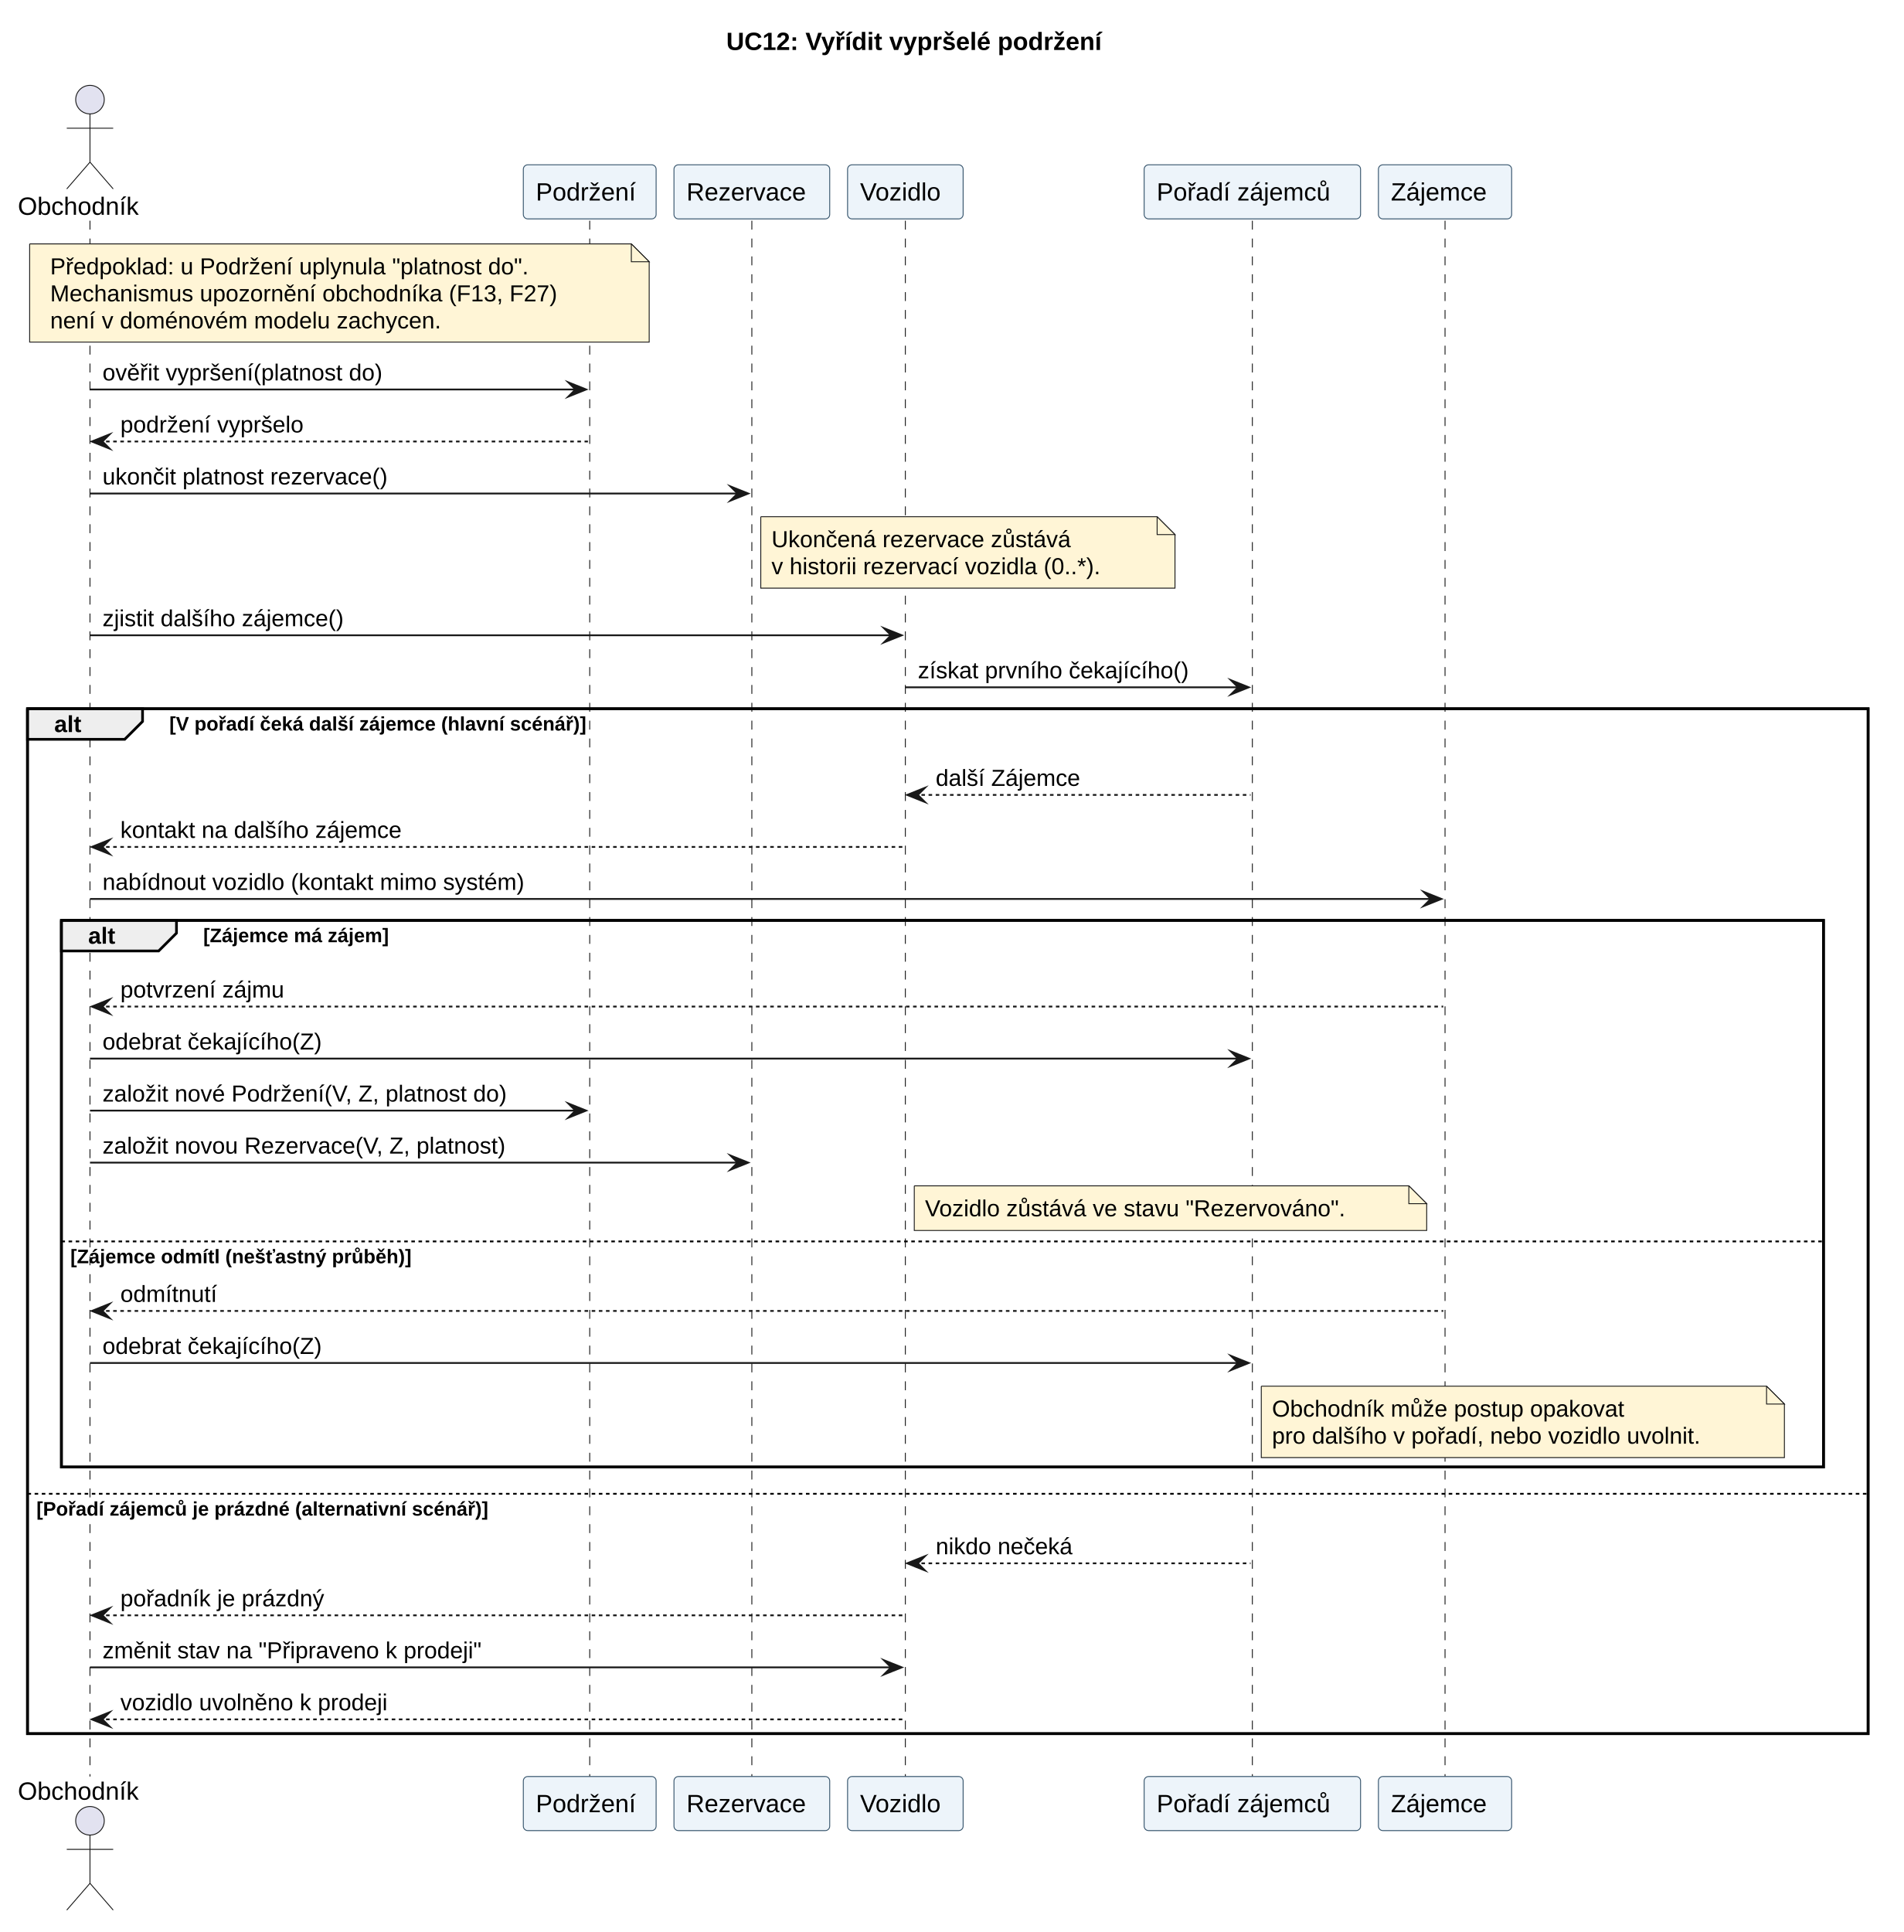
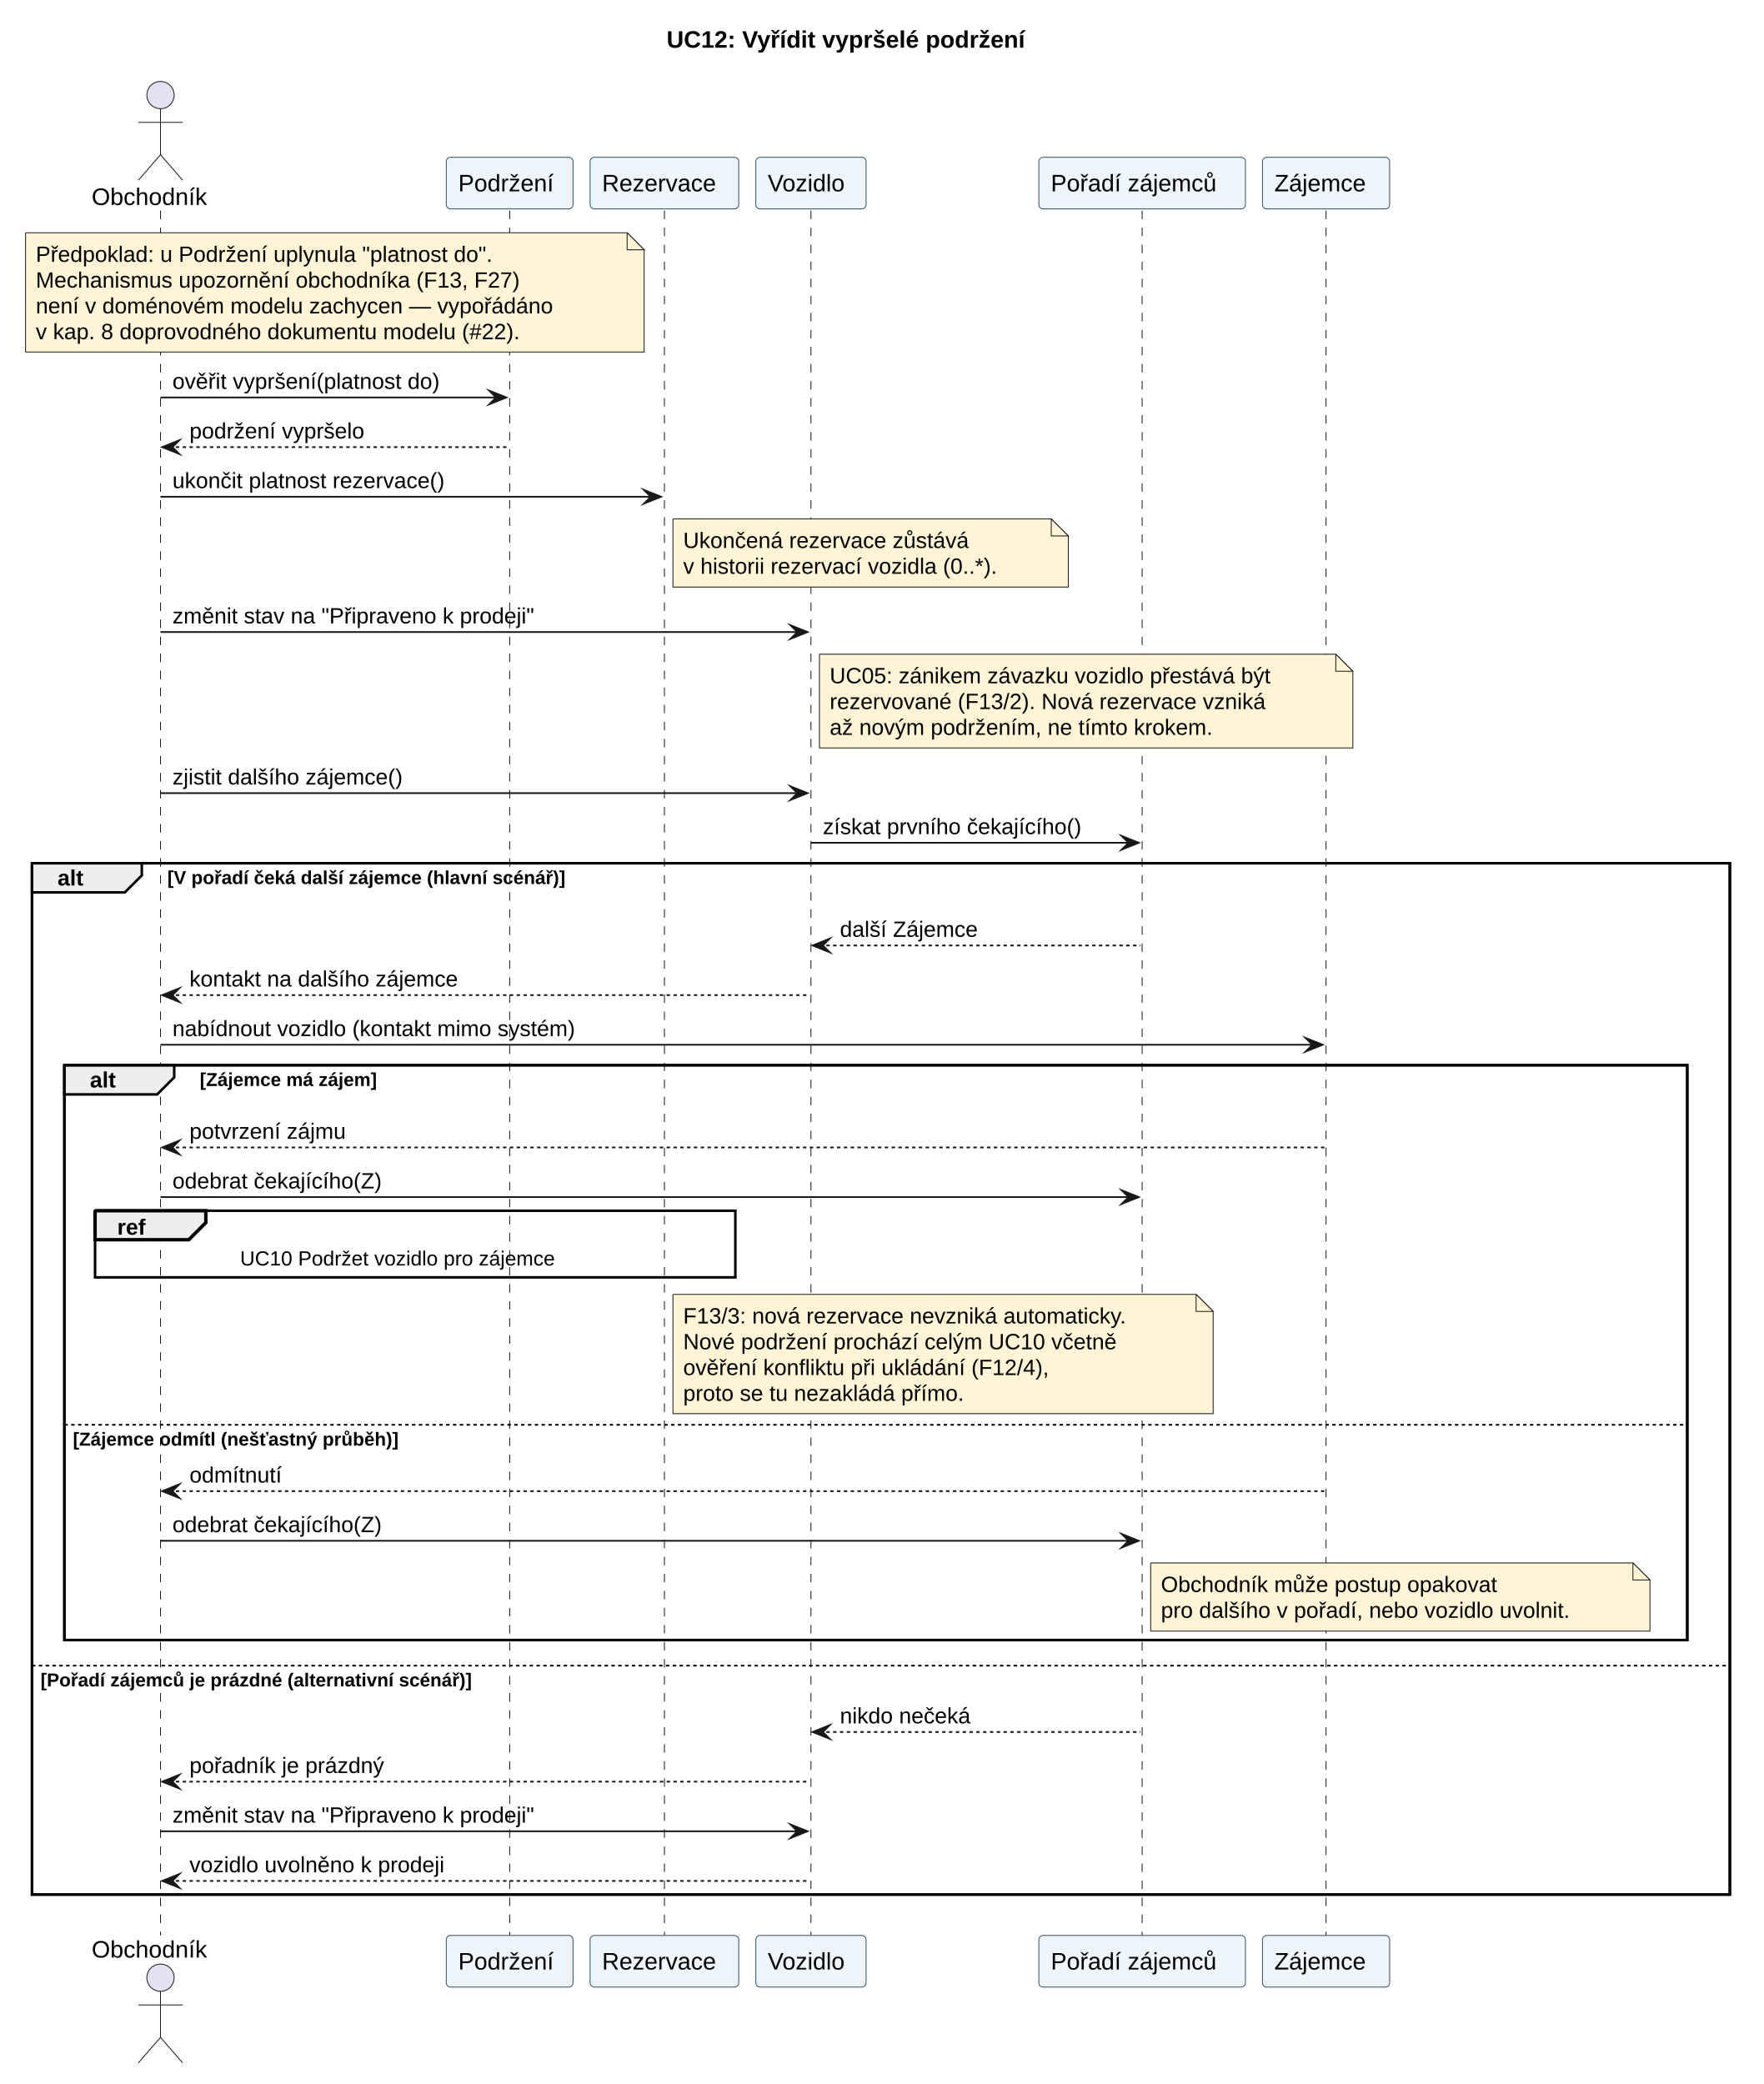
- <svg xmlns="http://www.w3.org/2000/svg" version="1.1" data-diagram-type="SEQUENCE" style="width:1066px;height:1082px;background:#FFFFFF;" width="1066px" height="1082px" viewBox="0 0 1066 1082" zoomAndPan="magnify" preserveAspectRatio="none" contentStyleType="text/css">
+ <svg xmlns="http://www.w3.org/2000/svg" version="1.1" data-diagram-type="SEQUENCE" style="width:1035px;height:1223px;background:#FFFFFF;" width="1035px" height="1223px" viewBox="0 0 1035 1223" zoomAndPan="magnify" preserveAspectRatio="none" contentStyleType="text/css">
  <defs />
  <g font-family="sans-serif" lengthAdjust="spacing">
    <g class="title" data-source-line="4">
-       <text x="406.761" y="27.995" fill="#000" font-size="14" textLength="250.797" font-weight="700" font-family="Arial">UC12: Vyřídit vypršelé podržení</text>
+       <text x="391.158" y="27.995" fill="#000" font-size="14" textLength="250.797" font-weight="700" font-family="Arial">UC12: Vyřídit vypršelé podržení</text>
    </g>
-     <rect x="15.399" y="396.922" width="1030.919" height="574" fill="none" style="stroke:#000;stroke-width:1.5;" />
-     <rect x="34.399" y="515.453" width="986.919" height="306.133" fill="none" style="stroke:#000;stroke-width:1.5;" />
+     <rect x="18.786" y="506.586" width="996.328" height="605.234" fill="none" style="stroke:#000;stroke-width:1.5;" />
+     <rect x="37.786" y="625.117" width="952.328" height="337.367" fill="none" style="stroke:#000;stroke-width:1.5;" />
    <g>
-       <rect x="46.899" y="123.594" width="8" height="871.328" fill="#000" fill-opacity="0" />
-       <line x1="50.399" y1="123.594" x2="50.399" y2="994.922" style="stroke:#181818;stroke-width:0.5;stroke-dasharray:5,5;" />
+       <rect x="90.685" y="123.594" width="8" height="1012.227" fill="#000" fill-opacity="0" />
+       <line x1="94.185" y1="123.594" x2="94.185" y2="1135.82" style="stroke:#181818;stroke-width:0.5;stroke-dasharray:5,5;" />
    </g>
    <g>
-       <rect x="326.799" y="123.594" width="8" height="871.328" fill="#000" fill-opacity="0" />
-       <line x1="330.299" y1="123.594" x2="330.299" y2="994.922" style="stroke:#181818;stroke-width:0.5;stroke-dasharray:5,5;" />
+       <rect x="295.593" y="123.594" width="8" height="1012.227" fill="#000" fill-opacity="0" />
+       <line x1="299.093" y1="123.594" x2="299.093" y2="1135.82" style="stroke:#181818;stroke-width:0.5;stroke-dasharray:5,5;" />
    </g>
    <g>
-       <rect x="417.603" y="123.594" width="8" height="871.328" fill="#000" fill-opacity="0" />
-       <line x1="421.103" y1="123.594" x2="421.103" y2="994.922" style="stroke:#181818;stroke-width:0.5;stroke-dasharray:5,5;" />
+       <rect x="386.397" y="123.594" width="8" height="1012.227" fill="#000" fill-opacity="0" />
+       <line x1="389.897" y1="123.594" x2="389.897" y2="1135.82" style="stroke:#181818;stroke-width:0.5;stroke-dasharray:5,5;" />
    </g>
    <g>
-       <rect x="503.581" y="123.594" width="8" height="871.328" fill="#000" fill-opacity="0" />
-       <line x1="507.081" y1="123.594" x2="507.081" y2="994.922" style="stroke:#181818;stroke-width:0.5;stroke-dasharray:5,5;" />
+       <rect x="472.375" y="123.594" width="8" height="1012.227" fill="#000" fill-opacity="0" />
+       <line x1="475.875" y1="123.594" x2="475.875" y2="1135.82" style="stroke:#181818;stroke-width:0.5;stroke-dasharray:5,5;" />
    </g>
    <g>
-       <rect x="697.939" y="123.594" width="8" height="871.328" fill="#000" fill-opacity="0" />
-       <line x1="701.439" y1="123.594" x2="701.439" y2="994.922" style="stroke:#181818;stroke-width:0.5;stroke-dasharray:5,5;" />
+       <rect x="666.734" y="123.594" width="8" height="1012.227" fill="#000" fill-opacity="0" />
+       <line x1="670.234" y1="123.594" x2="670.234" y2="1135.82" style="stroke:#181818;stroke-width:0.5;stroke-dasharray:5,5;" />
    </g>
    <g>
-       <rect x="805.854" y="123.594" width="8" height="871.328" fill="#000" fill-opacity="0" />
-       <line x1="809.354" y1="123.594" x2="809.354" y2="994.922" style="stroke:#181818;stroke-width:0.5;stroke-dasharray:5,5;" />
+       <rect x="774.648" y="123.594" width="8" height="1012.227" fill="#000" fill-opacity="0" />
+       <line x1="778.148" y1="123.594" x2="778.148" y2="1135.82" style="stroke:#181818;stroke-width:0.5;stroke-dasharray:5,5;" />
    </g>
-     <text x="10" y="120.292" fill="#000" font-size="14" textLength="74.799" font-family="Arial">Obchodník</text>
-     <ellipse cx="50.399" cy="55.797" rx="8" ry="8" fill="#E2E2F0" style="stroke:#181818;stroke-width:0.5;" />
-     <path d="M50.399,63.797 L50.399,90.797 M37.399,71.797 L63.399,71.797 M50.399,90.797 L37.399,105.797 M50.399,90.797 L63.399,105.797" style="stroke:#181818;stroke-width:0.5;" fill="none" />
-     <rect x="293.111" y="92.297" width="74.375" height="30.297" fill="#EDF4FA" style="stroke:#35536B;stroke-width:0.5;" rx="2.5" ry="2.5" />
-     <text x="300.111" y="112.292" fill="#000" font-size="14" textLength="60.375" font-family="Arial">Podržení</text>
-     <rect x="377.486" y="92.297" width="87.233" height="30.297" fill="#EDF4FA" style="stroke:#35536B;stroke-width:0.5;" rx="2.5" ry="2.5" />
-     <text x="384.486" y="112.292" fill="#000" font-size="14" textLength="73.233" font-family="Arial">Rezervace</text>
-     <rect x="474.72" y="92.297" width="64.723" height="30.297" fill="#EDF4FA" style="stroke:#35536B;stroke-width:0.5;" rx="2.5" ry="2.5" />
-     <text x="481.72" y="112.292" fill="#000" font-size="14" textLength="50.723" font-family="Arial">Vozidlo</text>
-     <rect x="640.835" y="92.297" width="121.208" height="30.297" fill="#EDF4FA" style="stroke:#35536B;stroke-width:0.5;" rx="2.5" ry="2.5" />
-     <text x="647.835" y="112.292" fill="#000" font-size="14" textLength="107.208" font-family="Arial">Pořadí zájemců</text>
-     <rect x="772.043" y="92.297" width="74.621" height="30.297" fill="#EDF4FA" style="stroke:#35536B;stroke-width:0.5;" rx="2.5" ry="2.5" />
-     <text x="779.043" y="112.292" fill="#000" font-size="14" textLength="60.621" font-family="Arial">Zájemce</text>
-     <text x="10" y="1007.917" fill="#000" font-size="14" textLength="74.799" font-family="Arial">Obchodník</text>
-     <ellipse cx="50.399" cy="1019.719" rx="8" ry="8" fill="#E2E2F0" style="stroke:#181818;stroke-width:0.5;" />
-     <path d="M50.399,1027.719 L50.399,1054.719 M37.399,1035.719 L63.399,1035.719 M50.399,1054.719 L37.399,1069.719 M50.399,1054.719 L63.399,1069.719" style="stroke:#181818;stroke-width:0.5;" fill="none" />
-     <rect x="293.111" y="994.922" width="74.375" height="30.297" fill="#EDF4FA" style="stroke:#35536B;stroke-width:0.5;" rx="2.5" ry="2.5" />
-     <text x="300.111" y="1014.917" fill="#000" font-size="14" textLength="60.375" font-family="Arial">Podržení</text>
-     <rect x="377.486" y="994.922" width="87.233" height="30.297" fill="#EDF4FA" style="stroke:#35536B;stroke-width:0.5;" rx="2.5" ry="2.5" />
-     <text x="384.486" y="1014.917" fill="#000" font-size="14" textLength="73.233" font-family="Arial">Rezervace</text>
-     <rect x="474.72" y="994.922" width="64.723" height="30.297" fill="#EDF4FA" style="stroke:#35536B;stroke-width:0.5;" rx="2.5" ry="2.5" />
-     <text x="481.72" y="1014.917" fill="#000" font-size="14" textLength="50.723" font-family="Arial">Vozidlo</text>
-     <rect x="640.835" y="994.922" width="121.208" height="30.297" fill="#EDF4FA" style="stroke:#35536B;stroke-width:0.5;" rx="2.5" ry="2.5" />
-     <text x="647.835" y="1014.917" fill="#000" font-size="14" textLength="107.208" font-family="Arial">Pořadí zájemců</text>
-     <rect x="772.043" y="994.922" width="74.621" height="30.297" fill="#EDF4FA" style="stroke:#35536B;stroke-width:0.5;" rx="2.5" ry="2.5" />
-     <text x="779.043" y="1014.917" fill="#000" font-size="14" textLength="60.621" font-family="Arial">Zájemce</text>
-     <path d="M16.606,136.594 L16.606,191.594 L363.606,191.594 L363.606,146.594 L353.606,136.594 L16.606,136.594" style="stroke:#181818;stroke-width:0.5;" fill="#FFF5D6" />
-     <path d="M353.606,136.594 L353.606,146.594 L363.606,146.594 L353.606,136.594" style="stroke:#181818;stroke-width:0.5;" fill="#FFF5D6" />
-     <text x="28.094" y="153.661" fill="#000" font-size="13" textLength="303.481" font-family="Arial">Předpoklad: u Podržení uplynula "platnost do".</text>
-     <text x="28.094" y="168.793" fill="#000" font-size="13" textLength="315.51" font-family="Arial">Mechanismus upozornění obchodníka (F13, F27)</text>
-     <text x="28.094" y="183.926" fill="#000" font-size="13" textLength="247.832" font-family="Arial">není v doménovém modelu zachycen.</text>
-     <polygon points="318.299,214.125,328.299,218.125,318.299,222.125,322.299,218.125" fill="#181818" style="stroke:#181818;stroke-width:1;stroke-linejoin:miter;stroke-miterlimit:10;" />
-     <line x1="50.399" y1="218.125" x2="324.299" y2="218.125" style="stroke:#181818;stroke-width:1;" />
-     <text x="57.399" y="213.059" fill="#000" font-size="13" textLength="180.908" font-family="Arial">ověřit vypršení(platnost do)</text>
-     <polygon points="61.399,243.258,51.399,247.258,61.399,251.258,57.399,247.258" fill="#181818" style="stroke:#181818;stroke-width:1;stroke-linejoin:miter;stroke-miterlimit:10;" />
-     <line x1="55.399" y1="247.258" x2="329.299" y2="247.258" style="stroke:#181818;stroke-width:1;stroke-dasharray:2,2;" />
-     <text x="67.399" y="242.192" fill="#000" font-size="13" textLength="115.927" font-family="Arial">podržení vypršelo</text>
-     <polygon points="409.103,272.391,419.103,276.391,409.103,280.391,413.103,276.391" fill="#181818" style="stroke:#181818;stroke-width:1;stroke-linejoin:miter;stroke-miterlimit:10;" />
-     <line x1="50.399" y1="276.391" x2="415.103" y2="276.391" style="stroke:#181818;stroke-width:1;" />
-     <text x="57.399" y="271.325" fill="#000" font-size="13" textLength="183.53" font-family="Arial">ukončit platnost rezervace()</text>
-     <path d="M426.103,289.391 L426.103,329.391 L658.103,329.391 L658.103,299.391 L648.103,289.391 L426.103,289.391" style="stroke:#181818;stroke-width:0.5;" fill="#FFF5D6" />
-     <path d="M648.103,289.391 L648.103,299.391 L658.103,299.391 L648.103,289.391" style="stroke:#181818;stroke-width:0.5;" fill="#FFF5D6" />
-     <text x="432.103" y="306.458" fill="#000" font-size="13" textLength="187.726" font-family="Arial">Ukončená rezervace zůstává</text>
-     <text x="432.103" y="321.59" fill="#000" font-size="13" textLength="211.618" font-family="Arial">v historii rezervací vozidla (0..*).</text>
-     <polygon points="495.081,351.789,505.081,355.789,495.081,359.789,499.081,355.789" fill="#181818" style="stroke:#181818;stroke-width:1;stroke-linejoin:miter;stroke-miterlimit:10;" />
-     <line x1="50.399" y1="355.789" x2="501.081" y2="355.789" style="stroke:#181818;stroke-width:1;" />
-     <text x="57.399" y="350.723" fill="#000" font-size="13" textLength="153.651" font-family="Arial">zjistit dalšího zájemce()</text>
-     <polygon points="689.439,380.922,699.439,384.922,689.439,388.922,693.439,384.922" fill="#181818" style="stroke:#181818;stroke-width:1;stroke-linejoin:miter;stroke-miterlimit:10;" />
-     <line x1="507.081" y1="384.922" x2="695.439" y2="384.922" style="stroke:#181818;stroke-width:1;" />
-     <text x="514.081" y="379.856" fill="#000" font-size="13" textLength="170.358" font-family="Arial">získat prvního čekajícího()</text>
-     <path d="M15.399,396.922 L79.842,396.922 L79.842,404.055 L69.842,414.055 L15.399,414.055 L15.399,396.922" style="stroke:#000;stroke-width:1.5;" fill="#EEE" />
-     <rect x="15.399" y="396.922" width="1030.919" height="574" fill="none" style="stroke:#000;stroke-width:1.5;" />
-     <text x="30.399" y="409.989" fill="#000" font-size="13" textLength="19.443" font-weight="700" font-family="Arial">alt</text>
-     <text x="94.842" y="409.132" fill="#000" font-size="11" textLength="279.13" font-weight="700" font-family="Arial">[V pořadí čeká další zájemce (hlavní scénář)]</text>
-     <polygon points="518.081,441.188,508.081,445.188,518.081,449.188,514.081,445.188" fill="#181818" style="stroke:#181818;stroke-width:1;stroke-linejoin:miter;stroke-miterlimit:10;" />
-     <line x1="512.081" y1="445.188" x2="700.439" y2="445.188" style="stroke:#181818;stroke-width:1;stroke-dasharray:2,2;" />
-     <text x="524.081" y="440.122" fill="#000" font-size="13" textLength="90.638" font-family="Arial">další Zájemce</text>
-     <polygon points="61.399,470.32,51.399,474.32,61.399,478.32,57.399,474.32" fill="#181818" style="stroke:#181818;stroke-width:1;stroke-linejoin:miter;stroke-miterlimit:10;" />
-     <line x1="55.399" y1="474.32" x2="506.081" y2="474.32" style="stroke:#181818;stroke-width:1;stroke-dasharray:2,2;" />
-     <text x="67.399" y="469.254" fill="#000" font-size="13" textLength="178.629" font-family="Arial">kontakt na dalšího zájemce</text>
-     <polygon points="797.354,499.453,807.354,503.453,797.354,507.453,801.354,503.453" fill="#181818" style="stroke:#181818;stroke-width:1;stroke-linejoin:miter;stroke-miterlimit:10;" />
-     <line x1="50.399" y1="503.453" x2="803.354" y2="503.453" style="stroke:#181818;stroke-width:1;" />
-     <text x="57.399" y="498.387" fill="#000" font-size="13" textLength="271.724" font-family="Arial">nabídnout vozidlo (kontakt mimo systém)</text>
-     <path d="M34.399,515.453 L98.842,515.453 L98.842,522.586 L88.842,532.586 L34.399,532.586 L34.399,515.453" style="stroke:#000;stroke-width:1.5;" fill="#EEE" />
-     <rect x="34.399" y="515.453" width="986.919" height="306.133" fill="none" style="stroke:#000;stroke-width:1.5;" />
-     <text x="49.399" y="528.52" fill="#000" font-size="13" textLength="19.443" font-weight="700" font-family="Arial">alt</text>
-     <text x="113.842" y="527.664" fill="#000" font-size="11" textLength="125.189" font-weight="700" font-family="Arial">[Zájemce má zájem]</text>
-     <polygon points="61.399,559.719,51.399,563.719,61.399,567.719,57.399,563.719" fill="#181818" style="stroke:#181818;stroke-width:1;stroke-linejoin:miter;stroke-miterlimit:10;" />
-     <line x1="55.399" y1="563.719" x2="808.354" y2="563.719" style="stroke:#181818;stroke-width:1;stroke-dasharray:2,2;" />
-     <text x="67.399" y="558.653" fill="#000" font-size="13" textLength="104.451" font-family="Arial">potvrzení zájmu</text>
-     <polygon points="689.439,588.852,699.439,592.852,689.439,596.852,693.439,592.852" fill="#181818" style="stroke:#181818;stroke-width:1;stroke-linejoin:miter;stroke-miterlimit:10;" />
-     <line x1="50.399" y1="592.852" x2="695.439" y2="592.852" style="stroke:#181818;stroke-width:1;" />
-     <text x="57.399" y="587.786" fill="#000" font-size="13" textLength="138.861" font-family="Arial">odebrat čekajícího(Z)</text>
-     <polygon points="318.299,617.984,328.299,621.984,318.299,625.984,322.299,621.984" fill="#181818" style="stroke:#181818;stroke-width:1;stroke-linejoin:miter;stroke-miterlimit:10;" />
-     <line x1="50.399" y1="621.984" x2="324.299" y2="621.984" style="stroke:#181818;stroke-width:1;" />
-     <text x="57.399" y="616.918" fill="#000" font-size="13" textLength="255.899" font-family="Arial">založit nové Podržení(V, Z, platnost do)</text>
-     <polygon points="409.103,647.117,419.103,651.117,409.103,655.117,413.103,651.117" fill="#181818" style="stroke:#181818;stroke-width:1;stroke-linejoin:miter;stroke-miterlimit:10;" />
-     <line x1="50.399" y1="651.117" x2="415.103" y2="651.117" style="stroke:#181818;stroke-width:1;" />
-     <text x="57.399" y="646.051" fill="#000" font-size="13" textLength="255.696" font-family="Arial">založit novou Rezervace(V, Z, platnost)</text>
-     <path d="M512.081,664.117 L512.081,689.117 L799.081,689.117 L799.081,674.117 L789.081,664.117 L512.081,664.117" style="stroke:#181818;stroke-width:0.5;" fill="#FFF5D6" />
-     <path d="M789.081,664.117 L789.081,674.117 L799.081,674.117 L789.081,664.117" style="stroke:#181818;stroke-width:0.5;" fill="#FFF5D6" />
-     <text x="518.081" y="681.184" fill="#000" font-size="13" textLength="266.437" font-family="Arial">Vozidlo zůstává ve stavu "Rezervováno".</text>
-     <line x1="34.399" y1="695.25" x2="1021.319" y2="695.25" style="stroke:#000;stroke-width:1;stroke-dasharray:2,2;" />
-     <text x="39.399" y="707.46" fill="#000" font-size="11" textLength="228.986" font-weight="700" font-family="Arial">[Zájemce odmítl (nešťastný průběh)]</text>
-     <polygon points="61.399,730.188,51.399,734.188,61.399,738.188,57.399,734.188" fill="#181818" style="stroke:#181818;stroke-width:1;stroke-linejoin:miter;stroke-miterlimit:10;" />
-     <line x1="55.399" y1="734.188" x2="808.354" y2="734.188" style="stroke:#181818;stroke-width:1;stroke-dasharray:2,2;" />
-     <text x="67.399" y="729.122" fill="#000" font-size="13" textLength="62.766" font-family="Arial">odmítnutí</text>
-     <polygon points="689.439,759.32,699.439,763.32,689.439,767.32,693.439,763.32" fill="#181818" style="stroke:#181818;stroke-width:1;stroke-linejoin:miter;stroke-miterlimit:10;" />
-     <line x1="50.399" y1="763.32" x2="695.439" y2="763.32" style="stroke:#181818;stroke-width:1;" />
-     <text x="57.399" y="758.254" fill="#000" font-size="13" textLength="138.861" font-family="Arial">odebrat čekajícího(Z)</text>
-     <path d="M706.439,776.32 L706.439,816.32 L999.439,816.32 L999.439,786.32 L989.439,776.32 L706.439,776.32" style="stroke:#181818;stroke-width:0.5;" fill="#FFF5D6" />
-     <path d="M989.439,776.32 L989.439,786.32 L999.439,786.32 L989.439,776.32" style="stroke:#181818;stroke-width:0.5;" fill="#FFF5D6" />
-     <text x="712.439" y="793.387" fill="#000" font-size="13" textLength="222.555" font-family="Arial">Obchodník může postup opakovat</text>
-     <text x="712.439" y="808.52" fill="#000" font-size="13" textLength="272.879" font-family="Arial">pro dalšího v pořadí, nebo vozidlo uvolnit.</text>
-     <line x1="15.399" y1="836.586" x2="1046.319" y2="836.586" style="stroke:#000;stroke-width:1;stroke-dasharray:2,2;" />
-     <text x="20.399" y="848.796" fill="#000" font-size="11" textLength="305.357" font-weight="700" font-family="Arial">[Pořadí zájemců je prázdné (alternativní scénář)]</text>
-     <polygon points="518.081,871.523,508.081,875.523,518.081,879.523,514.081,875.523" fill="#181818" style="stroke:#181818;stroke-width:1;stroke-linejoin:miter;stroke-miterlimit:10;" />
-     <line x1="512.081" y1="875.523" x2="700.439" y2="875.523" style="stroke:#181818;stroke-width:1;stroke-dasharray:2,2;" />
-     <text x="524.081" y="870.458" fill="#000" font-size="13" textLength="86.595" font-family="Arial">nikdo nečeká</text>
-     <polygon points="61.399,900.656,51.399,904.656,61.399,908.656,57.399,904.656" fill="#181818" style="stroke:#181818;stroke-width:1;stroke-linejoin:miter;stroke-miterlimit:10;" />
-     <line x1="55.399" y1="904.656" x2="506.081" y2="904.656" style="stroke:#181818;stroke-width:1;stroke-dasharray:2,2;" />
-     <text x="67.399" y="899.59" fill="#000" font-size="13" textLength="129.594" font-family="Arial">pořadník je prázdný</text>
-     <polygon points="495.081,929.789,505.081,933.789,495.081,937.789,499.081,933.789" fill="#181818" style="stroke:#181818;stroke-width:1;stroke-linejoin:miter;stroke-miterlimit:10;" />
-     <line x1="50.399" y1="933.789" x2="501.081" y2="933.789" style="stroke:#181818;stroke-width:1;" />
-     <text x="57.399" y="928.723" fill="#000" font-size="13" textLength="243.585" font-family="Arial">změnit stav na "Připraveno k prodeji"</text>
-     <polygon points="61.399,958.922,51.399,962.922,61.399,966.922,57.399,962.922" fill="#181818" style="stroke:#181818;stroke-width:1;stroke-linejoin:miter;stroke-miterlimit:10;" />
-     <line x1="55.399" y1="962.922" x2="506.081" y2="962.922" style="stroke:#181818;stroke-width:1;stroke-dasharray:2,2;" />
-     <text x="67.399" y="957.856" fill="#000" font-size="13" textLength="170.777" font-family="Arial">vozidlo uvolněno k prodeji</text>
+     <text x="53.786" y="120.292" fill="#000" font-size="14" textLength="74.799" font-family="Arial">Obchodník</text>
+     <ellipse cx="94.185" cy="55.797" rx="8" ry="8" fill="#E2E2F0" style="stroke:#181818;stroke-width:0.5;" />
+     <path d="M94.185,63.797 L94.185,90.797 M81.185,71.797 L107.185,71.797 M94.185,90.797 L81.185,105.797 M94.185,90.797 L107.185,105.797" style="stroke:#181818;stroke-width:0.5;" fill="none" />
+     <rect x="261.906" y="92.297" width="74.375" height="30.297" fill="#EDF4FA" style="stroke:#35536B;stroke-width:0.5;" rx="2.5" ry="2.5" />
+     <text x="268.906" y="112.292" fill="#000" font-size="14" textLength="60.375" font-family="Arial">Podržení</text>
+     <rect x="346.281" y="92.297" width="87.233" height="30.297" fill="#EDF4FA" style="stroke:#35536B;stroke-width:0.5;" rx="2.5" ry="2.5" />
+     <text x="353.281" y="112.292" fill="#000" font-size="14" textLength="73.233" font-family="Arial">Rezervace</text>
+     <rect x="443.514" y="92.297" width="64.723" height="30.297" fill="#EDF4FA" style="stroke:#35536B;stroke-width:0.5;" rx="2.5" ry="2.5" />
+     <text x="450.514" y="112.292" fill="#000" font-size="14" textLength="50.723" font-family="Arial">Vozidlo</text>
+     <rect x="609.63" y="92.297" width="121.208" height="30.297" fill="#EDF4FA" style="stroke:#35536B;stroke-width:0.5;" rx="2.5" ry="2.5" />
+     <text x="616.63" y="112.292" fill="#000" font-size="14" textLength="107.208" font-family="Arial">Pořadí zájemců</text>
+     <rect x="740.838" y="92.297" width="74.621" height="30.297" fill="#EDF4FA" style="stroke:#35536B;stroke-width:0.5;" rx="2.5" ry="2.5" />
+     <text x="747.838" y="112.292" fill="#000" font-size="14" textLength="60.621" font-family="Arial">Zájemce</text>
+     <text x="53.786" y="1148.815" fill="#000" font-size="14" textLength="74.799" font-family="Arial">Obchodník</text>
+     <ellipse cx="94.185" cy="1160.617" rx="8" ry="8" fill="#E2E2F0" style="stroke:#181818;stroke-width:0.5;" />
+     <path d="M94.185,1168.617 L94.185,1195.617 M81.185,1176.617 L107.185,1176.617 M94.185,1195.617 L81.185,1210.617 M94.185,1195.617 L107.185,1210.617" style="stroke:#181818;stroke-width:0.5;" fill="none" />
+     <rect x="261.906" y="1135.82" width="74.375" height="30.297" fill="#EDF4FA" style="stroke:#35536B;stroke-width:0.5;" rx="2.5" ry="2.5" />
+     <text x="268.906" y="1155.815" fill="#000" font-size="14" textLength="60.375" font-family="Arial">Podržení</text>
+     <rect x="346.281" y="1135.82" width="87.233" height="30.297" fill="#EDF4FA" style="stroke:#35536B;stroke-width:0.5;" rx="2.5" ry="2.5" />
+     <text x="353.281" y="1155.815" fill="#000" font-size="14" textLength="73.233" font-family="Arial">Rezervace</text>
+     <rect x="443.514" y="1135.82" width="64.723" height="30.297" fill="#EDF4FA" style="stroke:#35536B;stroke-width:0.5;" rx="2.5" ry="2.5" />
+     <text x="450.514" y="1155.815" fill="#000" font-size="14" textLength="50.723" font-family="Arial">Vozidlo</text>
+     <rect x="609.63" y="1135.82" width="121.208" height="30.297" fill="#EDF4FA" style="stroke:#35536B;stroke-width:0.5;" rx="2.5" ry="2.5" />
+     <text x="616.63" y="1155.815" fill="#000" font-size="14" textLength="107.208" font-family="Arial">Pořadí zájemců</text>
+     <rect x="740.838" y="1135.82" width="74.621" height="30.297" fill="#EDF4FA" style="stroke:#35536B;stroke-width:0.5;" rx="2.5" ry="2.5" />
+     <text x="747.838" y="1155.815" fill="#000" font-size="14" textLength="60.621" font-family="Arial">Zájemce</text>
+     <path d="M15,136.594 L15,206.594 L378,206.594 L378,146.594 L368,136.594 L15,136.594" style="stroke:#181818;stroke-width:0.5;" fill="#FFF5D6" />
+     <path d="M368,136.594 L368,146.594 L378,146.594 L368,136.594" style="stroke:#181818;stroke-width:0.5;" fill="#FFF5D6" />
+     <text x="21" y="153.661" fill="#000" font-size="13" textLength="303.481" font-family="Arial">Předpoklad: u Podržení uplynula "platnost do".</text>
+     <text x="21" y="168.793" fill="#000" font-size="13" textLength="315.51" font-family="Arial">Mechanismus upozornění obchodníka (F13, F27)</text>
+     <text x="21" y="183.926" fill="#000" font-size="13" textLength="342.278" font-family="Arial">není v doménovém modelu zachycen — vypořádáno</text>
+     <text x="21" y="199.059" fill="#000" font-size="13" textLength="327.361" font-family="Arial">v kap. 8 doprovodného dokumentu modelu (#22).</text>
+     <polygon points="287.093,229.258,297.093,233.258,287.093,237.258,291.093,233.258" fill="#181818" style="stroke:#181818;stroke-width:1;stroke-linejoin:miter;stroke-miterlimit:10;" />
+     <line x1="94.185" y1="233.258" x2="293.093" y2="233.258" style="stroke:#181818;stroke-width:1;" />
+     <text x="101.185" y="228.192" fill="#000" font-size="13" textLength="180.908" font-family="Arial">ověřit vypršení(platnost do)</text>
+     <polygon points="105.185,258.391,95.185,262.391,105.185,266.391,101.185,262.391" fill="#181818" style="stroke:#181818;stroke-width:1;stroke-linejoin:miter;stroke-miterlimit:10;" />
+     <line x1="99.185" y1="262.391" x2="298.093" y2="262.391" style="stroke:#181818;stroke-width:1;stroke-dasharray:2,2;" />
+     <text x="111.185" y="257.325" fill="#000" font-size="13" textLength="115.927" font-family="Arial">podržení vypršelo</text>
+     <polygon points="377.897,287.523,387.897,291.523,377.897,295.523,381.897,291.523" fill="#181818" style="stroke:#181818;stroke-width:1;stroke-linejoin:miter;stroke-miterlimit:10;" />
+     <line x1="94.185" y1="291.523" x2="383.897" y2="291.523" style="stroke:#181818;stroke-width:1;" />
+     <text x="101.185" y="286.458" fill="#000" font-size="13" textLength="183.53" font-family="Arial">ukončit platnost rezervace()</text>
+     <path d="M394.897,304.523 L394.897,344.523 L626.897,344.523 L626.897,314.523 L616.897,304.523 L394.897,304.523" style="stroke:#181818;stroke-width:0.5;" fill="#FFF5D6" />
+     <path d="M616.897,304.523 L616.897,314.523 L626.897,314.523 L616.897,304.523" style="stroke:#181818;stroke-width:0.5;" fill="#FFF5D6" />
+     <text x="400.897" y="321.59" fill="#000" font-size="13" textLength="187.726" font-family="Arial">Ukončená rezervace zůstává</text>
+     <text x="400.897" y="336.723" fill="#000" font-size="13" textLength="211.618" font-family="Arial">v historii rezervací vozidla (0..*).</text>
+     <polygon points="463.875,366.922,473.875,370.922,463.875,374.922,467.875,370.922" fill="#181818" style="stroke:#181818;stroke-width:1;stroke-linejoin:miter;stroke-miterlimit:10;" />
+     <line x1="94.185" y1="370.922" x2="469.875" y2="370.922" style="stroke:#181818;stroke-width:1;" />
+     <text x="101.185" y="365.856" fill="#000" font-size="13" textLength="243.585" font-family="Arial">změnit stav na "Připraveno k prodeji"</text>
+     <path d="M480.875,383.922 L480.875,438.922 L793.875,438.922 L793.875,393.922 L783.875,383.922 L480.875,383.922" style="stroke:#181818;stroke-width:0.5;" fill="#FFF5D6" />
+     <path d="M783.875,383.922 L783.875,393.922 L793.875,393.922 L783.875,383.922" style="stroke:#181818;stroke-width:0.5;" fill="#FFF5D6" />
+     <text x="486.875" y="400.989" fill="#000" font-size="13" textLength="292.081" font-family="Arial">UC05: zánikem závazku vozidlo přestává být</text>
+     <text x="486.875" y="416.122" fill="#000" font-size="13" textLength="288.044" font-family="Arial">rezervované (F13/2). Nová rezervace vzniká</text>
+     <text x="486.875" y="431.254" fill="#000" font-size="13" textLength="256.775" font-family="Arial">až novým podržením, ne tímto krokem.</text>
+     <polygon points="463.875,461.453,473.875,465.453,463.875,469.453,467.875,465.453" fill="#181818" style="stroke:#181818;stroke-width:1;stroke-linejoin:miter;stroke-miterlimit:10;" />
+     <line x1="94.185" y1="465.453" x2="469.875" y2="465.453" style="stroke:#181818;stroke-width:1;" />
+     <text x="101.185" y="460.387" fill="#000" font-size="13" textLength="153.651" font-family="Arial">zjistit dalšího zájemce()</text>
+     <polygon points="658.234,490.586,668.234,494.586,658.234,498.586,662.234,494.586" fill="#181818" style="stroke:#181818;stroke-width:1;stroke-linejoin:miter;stroke-miterlimit:10;" />
+     <line x1="475.875" y1="494.586" x2="664.234" y2="494.586" style="stroke:#181818;stroke-width:1;" />
+     <text x="482.875" y="489.52" fill="#000" font-size="13" textLength="170.358" font-family="Arial">získat prvního čekajícího()</text>
+     <path d="M18.786,506.586 L83.229,506.586 L83.229,513.719 L73.229,523.719 L18.786,523.719 L18.786,506.586" style="stroke:#000;stroke-width:1.5;" fill="#EEE" />
+     <rect x="18.786" y="506.586" width="996.328" height="605.234" fill="none" style="stroke:#000;stroke-width:1.5;" />
+     <text x="33.786" y="519.653" fill="#000" font-size="13" textLength="19.443" font-weight="700" font-family="Arial">alt</text>
+     <text x="98.229" y="518.796" fill="#000" font-size="11" textLength="279.13" font-weight="700" font-family="Arial">[V pořadí čeká další zájemce (hlavní scénář)]</text>
+     <polygon points="486.875,550.852,476.875,554.852,486.875,558.852,482.875,554.852" fill="#181818" style="stroke:#181818;stroke-width:1;stroke-linejoin:miter;stroke-miterlimit:10;" />
+     <line x1="480.875" y1="554.852" x2="669.234" y2="554.852" style="stroke:#181818;stroke-width:1;stroke-dasharray:2,2;" />
+     <text x="492.875" y="549.786" fill="#000" font-size="13" textLength="90.638" font-family="Arial">další Zájemce</text>
+     <polygon points="105.185,579.984,95.185,583.984,105.185,587.984,101.185,583.984" fill="#181818" style="stroke:#181818;stroke-width:1;stroke-linejoin:miter;stroke-miterlimit:10;" />
+     <line x1="99.185" y1="583.984" x2="474.875" y2="583.984" style="stroke:#181818;stroke-width:1;stroke-dasharray:2,2;" />
+     <text x="111.185" y="578.918" fill="#000" font-size="13" textLength="178.629" font-family="Arial">kontakt na dalšího zájemce</text>
+     <polygon points="766.148,609.117,776.148,613.117,766.148,617.117,770.148,613.117" fill="#181818" style="stroke:#181818;stroke-width:1;stroke-linejoin:miter;stroke-miterlimit:10;" />
+     <line x1="94.185" y1="613.117" x2="772.148" y2="613.117" style="stroke:#181818;stroke-width:1;" />
+     <text x="101.185" y="608.051" fill="#000" font-size="13" textLength="271.724" font-family="Arial">nabídnout vozidlo (kontakt mimo systém)</text>
+     <path d="M37.786,625.117 L102.229,625.117 L102.229,632.25 L92.229,642.25 L37.786,642.25 L37.786,625.117" style="stroke:#000;stroke-width:1.5;" fill="#EEE" />
+     <rect x="37.786" y="625.117" width="952.328" height="337.367" fill="none" style="stroke:#000;stroke-width:1.5;" />
+     <text x="52.786" y="638.184" fill="#000" font-size="13" textLength="19.443" font-weight="700" font-family="Arial">alt</text>
+     <text x="117.229" y="637.328" fill="#000" font-size="11" textLength="125.189" font-weight="700" font-family="Arial">[Zájemce má zájem]</text>
+     <polygon points="105.185,669.383,95.185,673.383,105.185,677.383,101.185,673.383" fill="#181818" style="stroke:#181818;stroke-width:1;stroke-linejoin:miter;stroke-miterlimit:10;" />
+     <line x1="99.185" y1="673.383" x2="777.148" y2="673.383" style="stroke:#181818;stroke-width:1;stroke-dasharray:2,2;" />
+     <text x="111.185" y="668.317" fill="#000" font-size="13" textLength="104.451" font-family="Arial">potvrzení zájmu</text>
+     <polygon points="658.234,698.516,668.234,702.516,658.234,706.516,662.234,702.516" fill="#181818" style="stroke:#181818;stroke-width:1;stroke-linejoin:miter;stroke-miterlimit:10;" />
+     <line x1="94.185" y1="702.516" x2="664.234" y2="702.516" style="stroke:#181818;stroke-width:1;" />
+     <text x="101.185" y="697.45" fill="#000" font-size="13" textLength="138.861" font-family="Arial">odebrat čekajícího(Z)</text>
+     <rect x="55.786" y="710.516" width="375.729" height="39.102" fill="none" style="stroke:#000;stroke-width:1.5;" />
+     <path d="M55.786,710.516 L120.786,710.516 L120.786,717.516 L110.786,727.516 L55.786,727.516 L55.786,710.516" style="stroke:#000;stroke-width:2;" fill="#EEE" />
+     <text x="68.786" y="724.583" fill="#000" font-size="13" textLength="20.884" font-weight="700" font-family="Arial">ref</text>
+     <text x="140.897" y="742.654" fill="#000" font-size="12" textLength="205.506" font-family="Arial">UC10 Podržet vozidlo pro zájemce</text>
+     <path d="M394.897,759.617 L394.897,829.617 L711.897,829.617 L711.897,769.617 L701.897,759.617 L394.897,759.617" style="stroke:#181818;stroke-width:0.5;" fill="#FFF5D6" />
+     <path d="M701.897,759.617 L701.897,769.617 L711.897,769.617 L701.897,759.617" style="stroke:#181818;stroke-width:0.5;" fill="#FFF5D6" />
+     <text x="400.897" y="776.684" fill="#000" font-size="13" textLength="296.943" font-family="Arial">F13/3: nová rezervace nevzniká automaticky.</text>
+     <text x="400.897" y="791.817" fill="#000" font-size="13" textLength="284.267" font-family="Arial">Nové podržení prochází celým UC10 včetně</text>
+     <text x="400.897" y="806.95" fill="#000" font-size="13" textLength="245.324" font-family="Arial">ověření konfliktu při ukládání (F12/4),</text>
+     <text x="400.897" y="822.083" fill="#000" font-size="13" textLength="187.548" font-family="Arial">proto se tu nezakládá přímo.</text>
+     <line x1="37.786" y1="836.148" x2="990.113" y2="836.148" style="stroke:#000;stroke-width:1;stroke-dasharray:2,2;" />
+     <text x="42.786" y="848.359" fill="#000" font-size="11" textLength="228.986" font-weight="700" font-family="Arial">[Zájemce odmítl (nešťastný průběh)]</text>
+     <polygon points="105.185,871.086,95.185,875.086,105.185,879.086,101.185,875.086" fill="#181818" style="stroke:#181818;stroke-width:1;stroke-linejoin:miter;stroke-miterlimit:10;" />
+     <line x1="99.185" y1="875.086" x2="777.148" y2="875.086" style="stroke:#181818;stroke-width:1;stroke-dasharray:2,2;" />
+     <text x="111.185" y="870.02" fill="#000" font-size="13" textLength="62.766" font-family="Arial">odmítnutí</text>
+     <polygon points="658.234,900.219,668.234,904.219,658.234,908.219,662.234,904.219" fill="#181818" style="stroke:#181818;stroke-width:1;stroke-linejoin:miter;stroke-miterlimit:10;" />
+     <line x1="94.185" y1="904.219" x2="664.234" y2="904.219" style="stroke:#181818;stroke-width:1;" />
+     <text x="101.185" y="899.153" fill="#000" font-size="13" textLength="138.861" font-family="Arial">odebrat čekajícího(Z)</text>
+     <path d="M675.234,917.219 L675.234,957.219 L968.234,957.219 L968.234,927.219 L958.234,917.219 L675.234,917.219" style="stroke:#181818;stroke-width:0.5;" fill="#FFF5D6" />
+     <path d="M958.234,917.219 L958.234,927.219 L968.234,927.219 L958.234,917.219" style="stroke:#181818;stroke-width:0.5;" fill="#FFF5D6" />
+     <text x="681.234" y="934.286" fill="#000" font-size="13" textLength="222.555" font-family="Arial">Obchodník může postup opakovat</text>
+     <text x="681.234" y="949.418" fill="#000" font-size="13" textLength="272.879" font-family="Arial">pro dalšího v pořadí, nebo vozidlo uvolnit.</text>
+     <line x1="18.786" y1="977.484" x2="1015.113" y2="977.484" style="stroke:#000;stroke-width:1;stroke-dasharray:2,2;" />
+     <text x="23.786" y="989.695" fill="#000" font-size="11" textLength="305.357" font-weight="700" font-family="Arial">[Pořadí zájemců je prázdné (alternativní scénář)]</text>
+     <polygon points="486.875,1012.422,476.875,1016.422,486.875,1020.422,482.875,1016.422" fill="#181818" style="stroke:#181818;stroke-width:1;stroke-linejoin:miter;stroke-miterlimit:10;" />
+     <line x1="480.875" y1="1016.422" x2="669.234" y2="1016.422" style="stroke:#181818;stroke-width:1;stroke-dasharray:2,2;" />
+     <text x="492.875" y="1011.356" fill="#000" font-size="13" textLength="86.595" font-family="Arial">nikdo nečeká</text>
+     <polygon points="105.185,1041.555,95.185,1045.555,105.185,1049.555,101.185,1045.555" fill="#181818" style="stroke:#181818;stroke-width:1;stroke-linejoin:miter;stroke-miterlimit:10;" />
+     <line x1="99.185" y1="1045.555" x2="474.875" y2="1045.555" style="stroke:#181818;stroke-width:1;stroke-dasharray:2,2;" />
+     <text x="111.185" y="1040.489" fill="#000" font-size="13" textLength="129.594" font-family="Arial">pořadník je prázdný</text>
+     <polygon points="463.875,1070.688,473.875,1074.688,463.875,1078.688,467.875,1074.688" fill="#181818" style="stroke:#181818;stroke-width:1;stroke-linejoin:miter;stroke-miterlimit:10;" />
+     <line x1="94.185" y1="1074.688" x2="469.875" y2="1074.688" style="stroke:#181818;stroke-width:1;" />
+     <text x="101.185" y="1069.622" fill="#000" font-size="13" textLength="243.585" font-family="Arial">změnit stav na "Připraveno k prodeji"</text>
+     <polygon points="105.185,1099.82,95.185,1103.82,105.185,1107.82,101.185,1103.82" fill="#181818" style="stroke:#181818;stroke-width:1;stroke-linejoin:miter;stroke-miterlimit:10;" />
+     <line x1="99.185" y1="1103.82" x2="474.875" y2="1103.82" style="stroke:#181818;stroke-width:1;stroke-dasharray:2,2;" />
+     <text x="111.185" y="1098.754" fill="#000" font-size="13" textLength="170.777" font-family="Arial">vozidlo uvolněno k prodeji</text>
  </g>
</svg>
